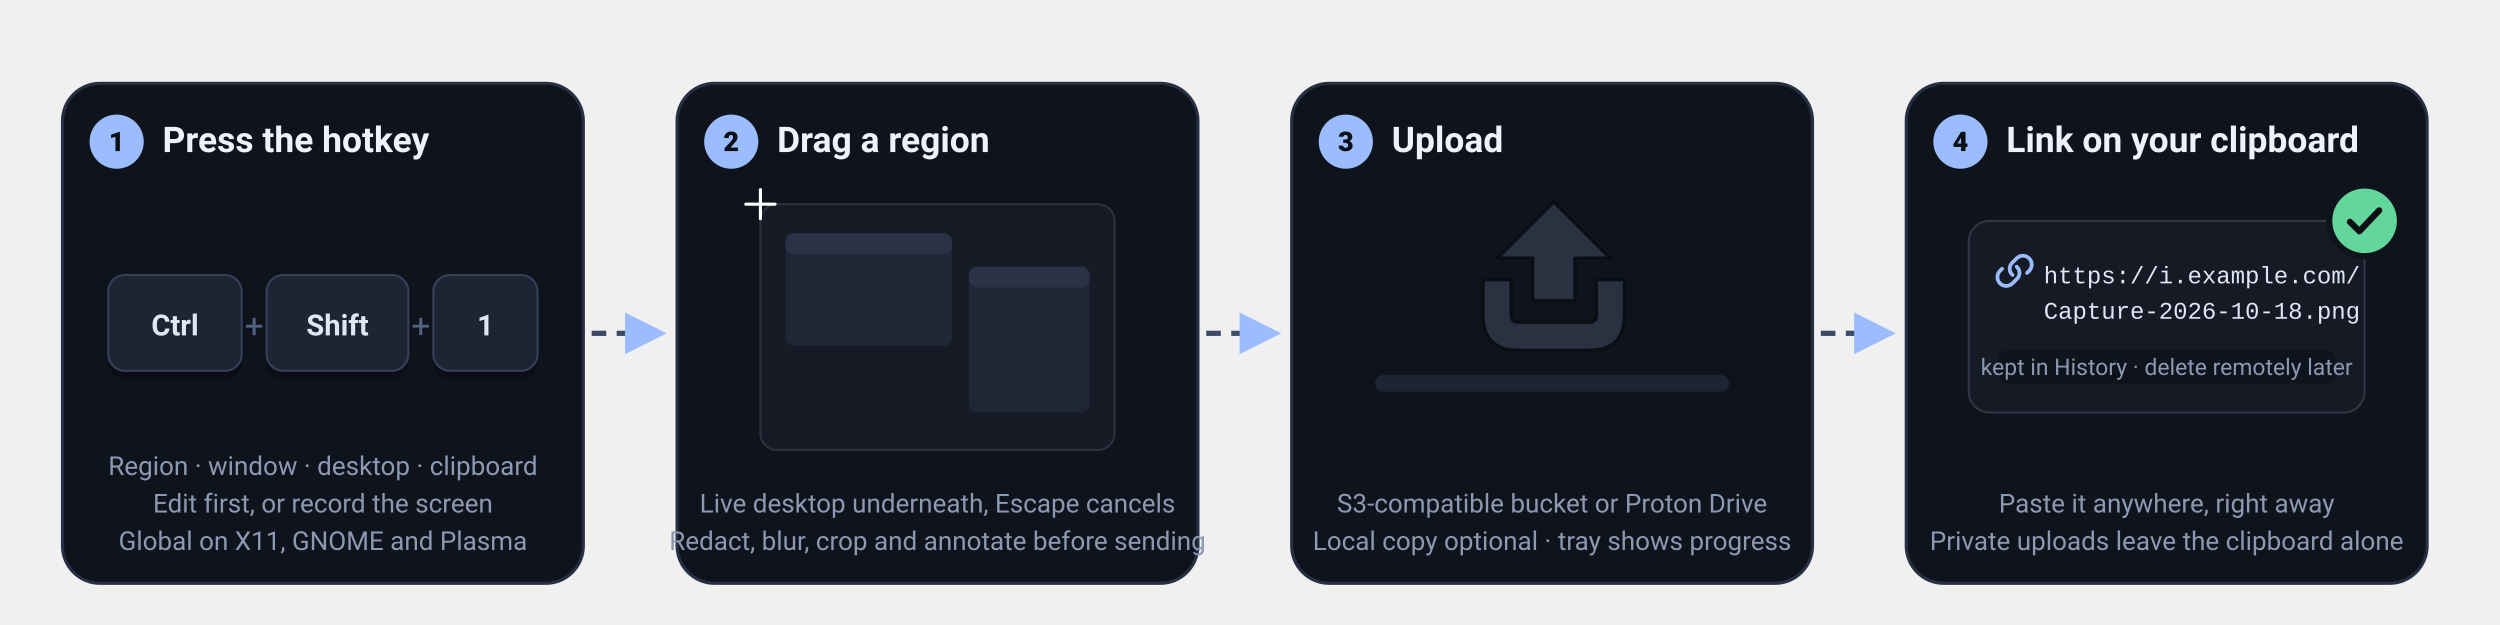
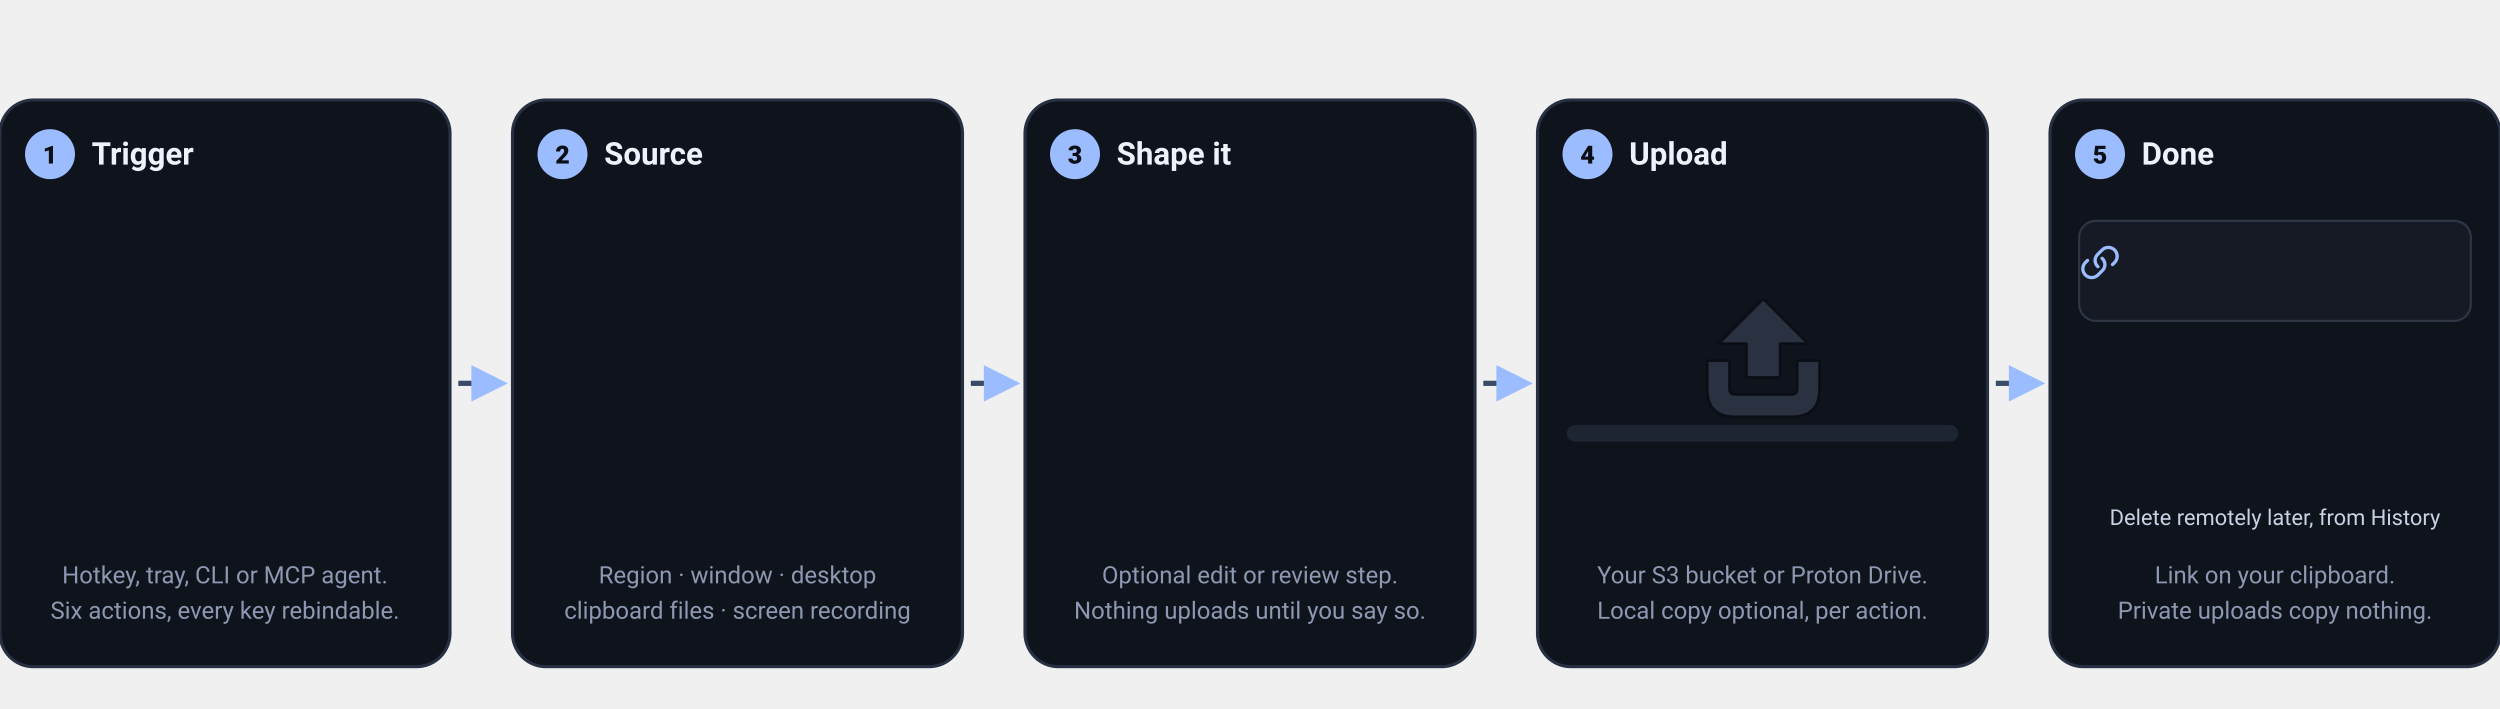
- <svg xmlns="http://www.w3.org/2000/svg" width="1200" height="300" viewBox="0 0 1200 300" role="img" aria-label="Press the hotkey, drag a region, upload, link on your clipboard">
+ <svg xmlns="http://www.w3.org/2000/svg" width="1200" height="340" viewBox="0 0 1200 340" role="img" aria-label="put.gd pipeline: trigger by hotkey, tray or CLI; capture a region, clipboard files or a screen recording; optionally edit or review; upload to S3 or Proton Drive with a local copy; link on the clipboard and a receipt in History">
  <defs>
-     <marker id="arrow" viewBox="0 0 10 10" refX="9" refY="5" markerWidth="8" markerHeight="8" orient="auto-start-reverse">
+     <marker id="arrow" viewBox="0 0 10 10" refX="9" refY="5" markerWidth="7" markerHeight="7" orient="auto-start-reverse">
      <path d="M0 0L10 5L0 10z" fill="#9bbcff" />
    </marker>
+     <linearGradient id="photo" x1="0" y1="0" x2="1" y2="1">
+       <stop offset="0" stop-color="#2a3c5c" />
+       <stop offset="1" stop-color="#4b6c99" />
+     </linearGradient>
    <clipPath id="fillclip">
      <rect x="0" y="23" width="24" height="0">
-         <animate attributeName="y" values="23;23;2;2;23;23" keyTimes="0;0.40;0.60;0.68;0.70;1" dur="9s" repeatCount="indefinite" />
-         <animate attributeName="height" values="0;0;21;21;0;0" keyTimes="0;0.40;0.60;0.68;0.70;1" dur="9s" repeatCount="indefinite" />
+         <animate attributeName="y" calcMode="linear" values="23;23;2;2;23;23;23;2;2;23;23;23;2;2;23" keyTimes="0;0.223;0.265;0.331;0.333;0.333;0.556;0.598;0.665;0.667;0.667;0.89;0.931;0.998;1" dur="24.0s" repeatCount="indefinite" />
+         <animate attributeName="height" calcMode="linear" values="0;0;21;21;0;0;0;21;21;0;0;0;21;21;0" keyTimes="0;0.223;0.265;0.331;0.333;0.333;0.556;0.598;0.665;0.667;0.667;0.89;0.931;0.998;1" dur="24.0s" repeatCount="indefinite" />
      </rect>
    </clipPath>
    <style>
-       .t{font-family:ui-sans-serif,system-ui,-apple-system,'Segoe UI',Roboto,'Helvetica Neue',Arial,sans-serif}
-       .m{font-family:ui-monospace,SFMono-Regular,Menlo,Consolas,'Liberation Mono',monospace}
-       .title{font-size:17px;font-weight:700;fill:#eef2fa}
-       .cap{font-size:12.5px;fill:#8d99b2}
-       .num{font-size:13px;font-weight:800;fill:#0b0e14}
-       .key{font-size:14px;font-weight:700;fill:#dfe6f5}
-       .status{font-size:14px;font-weight:600;fill:#c9d3e6}
-     </style>
+     .t{font-family:ui-sans-serif,system-ui,-apple-system,'Segoe UI',Roboto,'Helvetica Neue',Arial,sans-serif} .m{font-family:ui-monospace,SFMono-Regular,Menlo,Consolas,'Liberation Mono',monospace}
+     .title{font-size:15px;font-weight:700;fill:#eef2fa} .cap{font-size:11.5px;fill:#8d99b2} .num{font-size:12px;font-weight:800;fill:#0b0e14}
+     .key{font-size:13px;font-weight:700;fill:#dfe6f5} .status{font-size:13px;font-weight:600;fill:#c9d3e6} .small{font-size:10.5px;fill:#c9d3e6}
+     .tiny{font-size:9.5px;fill:#8d99b2} .hdr{font-size:13px;font-weight:600;fill:#9bbcff;letter-spacing:.3px}
+   </style>
  </defs>
-   <g stroke="#3b4a66" stroke-width="2.5" fill="none" stroke-dasharray="7 5" marker-end="url(#arrow)">
-     <path d="M284 160H318">
-       <animate attributeName="stroke-dashoffset" from="0" to="-24" dur="1s" repeatCount="indefinite" />
-       <animate attributeName="stroke" values="#3b4a66;#3b4a66;#9bbcff;#9bbcff;#3b4a66;#3b4a66" keyTimes="0;0.10;0.11;0.15;0.16;1" dur="9s" repeatCount="indefinite" />
-     </path>
-     <path d="M579 160H613">
-       <animate attributeName="stroke-dashoffset" from="0" to="-24" dur="1s" repeatCount="indefinite" />
-       <animate attributeName="stroke" values="#3b4a66;#3b4a66;#9bbcff;#9bbcff;#3b4a66;#3b4a66" keyTimes="0;0.34;0.35;0.39;0.40;1" dur="9s" repeatCount="indefinite" />
-     </path>
-     <path d="M874 160H908">
-       <animate attributeName="stroke-dashoffset" from="0" to="-24" dur="1s" repeatCount="indefinite" />
-       <animate attributeName="stroke" values="#3b4a66;#3b4a66;#9bbcff;#9bbcff;#3b4a66;#3b4a66" keyTimes="0;0.66;0.67;0.71;0.72;1" dur="9s" repeatCount="indefinite" />
-     </path>
-   </g>
-   <g transform="translate(30 40)">
-     <rect width="250" height="240" rx="18" fill="#0f131b" stroke="#263042" stroke-width="1.5">
-       <animate attributeName="stroke" values="#9bbcff;#9bbcff;#263042;#263042" keyTimes="0;0.11;0.13;1" dur="9s" repeatCount="indefinite" />
-     </rect>
-     <circle cx="26" cy="28" r="13" fill="#9bbcff" />
-     <text class="t num" x="26" y="32.5" text-anchor="middle">1</text>
-     <text class="t title" x="48" y="33">Press the hotkey</text>
-     <g transform="translate(22 92)">
-       <g>
-         <animateTransform attributeName="transform" type="translate" values="0 0;0 0;0 4;0 4;0 0;0 0" keyTimes="0;0.03;0.045;0.08;0.095;1" dur="9s" repeatCount="indefinite" additive="sum" />
-         <rect x="0" y="4" width="64" height="46" rx="8" fill="#0b0e14" />
-         <rect x="0" y="0" width="64" height="46" rx="8" fill="#1d2432" stroke="#36405a">
-           <animate attributeName="fill" values="#1d2432;#1d2432;#2b4a86;#2b4a86;#1d2432;#1d2432" keyTimes="0;0.03;0.045;0.08;0.095;1" dur="9s" repeatCount="indefinite" />
-         </rect>
-         <text class="t key" x="32" y="29" text-anchor="middle">Ctrl</text>
-         <rect x="76" y="4" width="68" height="46" rx="8" fill="#0b0e14" />
-         <rect x="76" y="0" width="68" height="46" rx="8" fill="#1d2432" stroke="#36405a">
-           <animate attributeName="fill" values="#1d2432;#1d2432;#2b4a86;#2b4a86;#1d2432;#1d2432" keyTimes="0;0.03;0.045;0.08;0.095;1" dur="9s" repeatCount="indefinite" />
-         </rect>
-         <text class="t key" x="110" y="29" text-anchor="middle">Shift</text>
-         <rect x="156" y="4" width="50" height="46" rx="8" fill="#0b0e14" />
-         <rect x="156" y="0" width="50" height="46" rx="8" fill="#1d2432" stroke="#36405a">
-           <animate attributeName="fill" values="#1d2432;#1d2432;#2b4a86;#2b4a86;#1d2432;#1d2432" keyTimes="0;0.03;0.045;0.08;0.095;1" dur="9s" repeatCount="indefinite" />
-         </rect>
-         <text class="t key" x="181" y="29" text-anchor="middle">1</text>
-       </g>
-       <text class="t" x="70" y="30" text-anchor="middle" font-size="16" fill="#526386">+</text>
-       <text class="t" x="150" y="30" text-anchor="middle" font-size="16" fill="#526386">+</text>
-     </g>
-     <text class="t cap" x="125" y="188" text-anchor="middle">Region · window · desktop · clipboard</text>
-     <text class="t cap" x="125" y="206" text-anchor="middle">Edit first, or record the screen</text>
-     <text class="t cap" x="125" y="224" text-anchor="middle">Global on X11, GNOME and Plasma</text>
-   </g>
-   <g transform="translate(325 40)">
-     <rect width="250" height="240" rx="18" fill="#0f131b" stroke="#263042" stroke-width="1.5">
-       <animate attributeName="stroke" values="#263042;#263042;#9bbcff;#9bbcff;#263042;#263042" keyTimes="0;0.12;0.13;0.35;0.37;1" dur="9s" repeatCount="indefinite" />
-     </rect>
-     <circle cx="26" cy="28" r="13" fill="#9bbcff" />
-     <text class="t num" x="26" y="32.5" text-anchor="middle">2</text>
-     <text class="t title" x="48" y="33">Drag a region</text>
-     <g transform="translate(40 58)">
-       <rect width="170" height="118" rx="8" fill="#161b26" stroke="#2a3140" />
-       <rect x="12" y="14" width="80" height="54" rx="4" fill="#1f2635" />
-       <rect x="12" y="14" width="80" height="10" rx="4" fill="#2a3346" />
-       <rect x="100" y="30" width="58" height="70" rx="4" fill="#1f2635" />
-       <rect x="100" y="30" width="58" height="10" rx="4" fill="#2a3346" />
-       <rect x="30" y="27" width="0" height="0" fill="#9bbcff" fill-opacity="0.18" stroke="#9bbcff" stroke-width="1.5" stroke-dasharray="5 3">
-         <animate attributeName="width" values="0;0;118;118;0;0" keyTimes="0;0.15;0.30;0.355;0.36;1" dur="9s" repeatCount="indefinite" />
-         <animate attributeName="height" values="0;0;72;72;0;0" keyTimes="0;0.15;0.30;0.355;0.36;1" dur="9s" repeatCount="indefinite" />
+   <text class="t hdr" x="600" y="24" text-anchor="middle" opacity="0">Scenario 1 of 3 · a screenshot, by hotkey<animate attributeName="opacity" calcMode="discrete" values="1;0;0" keyTimes="0;0.333;1" dur="24.0s" repeatCount="indefinite" />
+   </text>
+   <text class="t hdr" x="600" y="24" text-anchor="middle" opacity="0">Scenario 2 of 3 · any files, from the clipboard<animate attributeName="opacity" calcMode="discrete" values="0;1;0;0" keyTimes="0;0.333;0.667;1" dur="24.0s" repeatCount="indefinite" />
+   </text>
+   <text class="t hdr" x="600" y="24" text-anchor="middle" opacity="0">Scenario 3 of 3 · a screen recording, reviewed first<animate attributeName="opacity" calcMode="discrete" values="0;1;0;0" keyTimes="0;0.667;1;1" dur="24.0s" repeatCount="indefinite" />
+   </text>
+   <path d="M220 184H242" stroke="#3b4a66" stroke-width="2.5" fill="none" stroke-dasharray="7 5" marker-end="url(#arrow)">
+     <animate attributeName="stroke-dashoffset" from="0" to="-24" dur="1s" repeatCount="indefinite" />
+     <animate attributeName="stroke" calcMode="discrete" values="#3b4a66;#9bbcff;#3b4a66;#9bbcff;#3b4a66;#9bbcff;#3b4a66;#3b4a66" keyTimes="0;0.04;0.073;0.373;0.406;0.706;0.74;1" dur="24.0s" repeatCount="indefinite" />
+   </path>
+   <path d="M466 184H488" stroke="#3b4a66" stroke-width="2.5" fill="none" stroke-dasharray="7 5" marker-end="url(#arrow)">
+     <animate attributeName="stroke-dashoffset" from="0" to="-24" dur="1s" repeatCount="indefinite" />
+     <animate attributeName="stroke" calcMode="discrete" values="#3b4a66;#9bbcff;#3b4a66;#9bbcff;#3b4a66;#9bbcff;#3b4a66;#3b4a66" keyTimes="0;0.135;0.169;0.469;0.502;0.802;0.835;1" dur="24.0s" repeatCount="indefinite" />
+   </path>
+   <path d="M712 184H734" stroke="#3b4a66" stroke-width="2.5" fill="none" stroke-dasharray="7 5" marker-end="url(#arrow)">
+     <animate attributeName="stroke-dashoffset" from="0" to="-24" dur="1s" repeatCount="indefinite" />
+     <animate attributeName="stroke" calcMode="discrete" values="#3b4a66;#9bbcff;#3b4a66;#9bbcff;#3b4a66;#9bbcff;#3b4a66;#3b4a66" keyTimes="0;0.202;0.235;0.535;0.569;0.869;0.902;1" dur="24.0s" repeatCount="indefinite" />
+   </path>
+   <path d="M958 184H980" stroke="#3b4a66" stroke-width="2.5" fill="none" stroke-dasharray="7 5" marker-end="url(#arrow)">
+     <animate attributeName="stroke-dashoffset" from="0" to="-24" dur="1s" repeatCount="indefinite" />
+     <animate attributeName="stroke" calcMode="discrete" values="#3b4a66;#9bbcff;#3b4a66;#9bbcff;#3b4a66;#9bbcff;#3b4a66;#3b4a66" keyTimes="0;0.269;0.302;0.602;0.635;0.935;0.969;1" dur="24.0s" repeatCount="indefinite" />
+   </path>
+   <g transform="translate(0 48)">
+     <rect width="216" height="272" rx="16" fill="#0f131b" stroke="#263042" stroke-width="1.5">
+       <animate attributeName="stroke" calcMode="discrete" values="#9bbcff;#263042;#9bbcff;#263042;#9bbcff;#263042;#263042" keyTimes="0;0.054;0.333;0.388;0.667;0.721;1" dur="24.0s" repeatCount="indefinite" />
+     </rect>
+     <circle cx="24" cy="26" r="12" fill="#9bbcff" />
+     <text class="t num" x="24" y="30.5" text-anchor="middle">1</text>
+     <text class="t title" x="44" y="31">Trigger</text>
+     <g opacity="0">
+       <animate attributeName="opacity" calcMode="discrete" values="1;0;0" keyTimes="0;0.333;1" dur="24.0s" repeatCount="indefinite" />
+       <g transform="translate(0 92)">
+         <g>
+           <animate attributeName="transform" calcMode="discrete" values="translate(0 0);translate(0 4);translate(0 0);translate(0 0)" keyTimes="0;0.015;0.04;1" dur="24.0s" repeatCount="indefinite" />
+           <rect x="14" y="4" width="56" height="40" rx="7" fill="#0b0e14" />
+           <rect x="14" y="0" width="56" height="40" rx="7" fill="#1d2432" stroke="#36405a">
+             <animate attributeName="fill" calcMode="discrete" values="#1d2432;#2b4a86;#1d2432;#1d2432" keyTimes="0;0.015;0.04;1" dur="24.0s" repeatCount="indefinite" />
+           </rect>
+           <text class="t key" x="42.0" y="25" text-anchor="middle">Ctrl</text>
+           <rect x="78" y="4" width="60" height="40" rx="7" fill="#0b0e14" />
+           <rect x="78" y="0" width="60" height="40" rx="7" fill="#1d2432" stroke="#36405a">
+             <animate attributeName="fill" calcMode="discrete" values="#1d2432;#2b4a86;#1d2432;#1d2432" keyTimes="0;0.015;0.04;1" dur="24.0s" repeatCount="indefinite" />
+           </rect>
+           <text class="t key" x="108.0" y="25" text-anchor="middle">Shift</text>
+           <rect x="146" y="4" width="42" height="40" rx="7" fill="#0b0e14" />
+           <rect x="146" y="0" width="42" height="40" rx="7" fill="#1d2432" stroke="#36405a">
+             <animate attributeName="fill" calcMode="discrete" values="#1d2432;#2b4a86;#1d2432;#1d2432" keyTimes="0;0.015;0.04;1" dur="24.0s" repeatCount="indefinite" />
+           </rect>
+           <text class="t key" x="167.0" y="25" text-anchor="middle">1</text>
+         </g>
+         <text class="t" x="72" y="25" text-anchor="middle" font-size="15" fill="#526386">+</text>
+         <text class="t" x="142" y="25" text-anchor="middle" font-size="15" fill="#526386">+</text>
+       </g>
+       <text class="t small" x="108" y="204" text-anchor="middle">Global shortcut · Ctrl+Shift+1</text>
+     </g>
+     <g opacity="0">
+       <animate attributeName="opacity" calcMode="discrete" values="0;1;0;0" keyTimes="0;0.333;0.667;1" dur="24.0s" repeatCount="indefinite" />
+       <rect x="14" y="150" width="188" height="24" rx="5" fill="#1d2432" />
+       <g transform="translate(176 153) scale(.75)">
+         <path fill="#526386" d="M2 13H6V18Q6 19 7 19H17Q18 19 18 18V13H22V18Q22 23 17 23H7Q2 23 2 18Z" />
+         <path fill="#9bbcff" d="M12 2L20 10H15V16H9V10H4Z" />
+       </g>
+       <rect x="54" y="60" width="146" height="88" rx="8" fill="#151a24" stroke="#2f3747" />
+       <rect x="58" y="66" width="138" height="19" rx="4" fill="#9bbcff" fill-opacity="0" />
+       <text class="t" x="66" y="79" font-size="10.5" fill="#aab4c8">Capture Region</text>
+       <rect x="58" y="86" width="138" height="19" rx="4" fill="#9bbcff" fill-opacity="0" />
+       <text class="t" x="66" y="99" font-size="10.5" fill="#aab4c8">Capture Screen Recording</text>
+       <rect x="58" y="106" width="138" height="19" rx="4" fill="#9bbcff" fill-opacity="0" />
+       <text class="t" x="66" y="119" font-size="10.5" fill="#aab4c8">Edit Image</text>
+       <rect x="58" y="126" width="138" height="19" rx="4" fill="#9bbcff" fill-opacity="0.22" />
+       <text class="t" x="66" y="139" font-size="10.5" fill="#eef2fa">Upload Clipboard</text>
+       <path d="M178 148L184 150L181 160Z" fill="#eef2fa" opacity="0">
+         <animate attributeName="opacity" calcMode="discrete" values="0;1;0;0" keyTimes="0;0.354;0.388;1" dur="24.0s" repeatCount="indefinite" />
+       </path>
+       <text class="t small" x="108" y="204" text-anchor="middle">Tray menu · Upload Clipboard</text>
+     </g>
+     <g opacity="0">
+       <animate attributeName="opacity" calcMode="discrete" values="0;1;0;0" keyTimes="0;0.667;1;1" dur="24.0s" repeatCount="indefinite" />
+       <rect x="14" y="70" width="188" height="92" rx="8" fill="#0b0e14" stroke="#2f3747" />
+       <text class="m" x="24" y="92" font-size="10.5" fill="#62d69b">$ <tspan fill="#eef2fa">putgd-cli action.invoke</tspan>
+       </text>
+       <text class="m" x="24" y="108" font-size="10.5" fill="#f3c66f">'{"action":"record"}'</text>
+       <text class="m" x="24" y="132" font-size="10.5" fill="#8d99b2" opacity="0">{"ok": true, "operationId": …}<animate attributeName="opacity" calcMode="discrete" values="0;1;0;0" keyTimes="0;0.692;1;1" dur="24.0s" repeatCount="indefinite" />
+       </text>
+       <rect x="24" y="140" width="6" height="11" fill="#eef2fa">
+         <animate attributeName="opacity" values="1;0;1" dur="1s" repeatCount="indefinite" />
+       </rect>
+       <text class="t small" x="108" y="204" text-anchor="middle">CLI or MCP · same contracts</text>
+     </g>
+     <text class="t cap" x="108.0" y="232" text-anchor="middle">Hotkey, tray, CLI or MCP agent.</text>
+     <text class="t cap" x="108.0" y="249" text-anchor="middle">Six actions, every key rebindable.</text>
+   </g>
+   <g transform="translate(246 48)">
+     <rect width="216" height="272" rx="16" fill="#0f131b" stroke="#263042" stroke-width="1.5">
+       <animate attributeName="stroke" calcMode="discrete" values="#263042;#9bbcff;#263042;#9bbcff;#263042;#9bbcff;#263042;#263042" keyTimes="0;0.054;0.15;0.388;0.483;0.721;0.817;1" dur="24.0s" repeatCount="indefinite" />
+     </rect>
+     <circle cx="24" cy="26" r="12" fill="#9bbcff" />
+     <text class="t num" x="24" y="30.5" text-anchor="middle">2</text>
+     <text class="t title" x="44" y="31">Source</text>
+     <g opacity="0">
+       <animate attributeName="opacity" calcMode="discrete" values="1;0;0" keyTimes="0;0.333;1" dur="24.0s" repeatCount="indefinite" />
+       <rect x="14" y="58" width="188" height="124" rx="8" fill="#151a24" stroke="#2a3140" />
+       <rect x="26" y="74" width="80" height="54" rx="4" fill="#1d2432" />
+       <rect x="26" y="74" width="80" height="10" rx="4" fill="#2a3346" />
+       <rect x="118" y="90" width="70" height="72" rx="4" fill="#1d2432" />
+       <rect x="118" y="90" width="70" height="10" rx="4" fill="#2a3346" />
+       <rect x="40" y="88" width="0" height="0" fill="#9bbcff" fill-opacity="0.18" stroke="#9bbcff" stroke-width="1.5" stroke-dasharray="5 3">
+         <animate attributeName="width" calcMode="linear" values="0;0;136;136;0;0" keyTimes="0;0.065;0.121;0.331;0.333;1" dur="24.0s" repeatCount="indefinite" />
+         <animate attributeName="height" calcMode="linear" values="0;0;76;76;0;0" keyTimes="0;0.065;0.121;0.331;0.333;1" dur="24.0s" repeatCount="indefinite" />
        <animate attributeName="stroke-dashoffset" from="0" to="-16" dur="0.8s" repeatCount="indefinite" />
      </rect>
      <g stroke="#ffffff" stroke-width="1.5" stroke-linecap="round">
-         <animateTransform attributeName="transform" type="translate" values="30 27;30 27;148 99;148 99;30 27;30 27" keyTimes="0;0.15;0.30;0.355;0.36;1" dur="9s" repeatCount="indefinite" />
+         <animateTransform attributeName="transform" type="translate" calcMode="linear" values="40 88;40 88;176 164;176 164;40 88;40 88" keyTimes="0;0.065;0.121;0.331;0.333;1" dur="24.0s" repeatCount="indefinite" additive="sum" />
        <path d="M-7 0H7M0 -7V7" />
      </g>
-     </g>
-     <text class="t cap" x="125" y="206" text-anchor="middle">Live desktop underneath, Escape cancels</text>
-     <text class="t cap" x="125" y="224" text-anchor="middle">Redact, blur, crop and annotate before sending</text>
-   </g>
-   <g transform="translate(620 40)">
-     <rect width="250" height="240" rx="18" fill="#0f131b" stroke="#263042" stroke-width="1.5">
-       <animate attributeName="stroke" values="#263042;#263042;#9bbcff;#9bbcff;#263042;#263042" keyTimes="0;0.36;0.37;0.67;0.69;1" dur="9s" repeatCount="indefinite" />
-     </rect>
-     <circle cx="26" cy="28" r="13" fill="#9bbcff" />
-     <text class="t num" x="26" y="32.5" text-anchor="middle">3</text>
-     <text class="t title" x="48" y="33">Upload</text>
-     <g transform="translate(85 50) scale(3.4)">
+       <text class="t small" x="108" y="204" text-anchor="middle">Live desktop · Esc cancels</text>
+     </g>
+     <g opacity="0">
+       <animate attributeName="opacity" calcMode="discrete" values="0;1;0;0" keyTimes="0;0.333;0.667;1" dur="24.0s" repeatCount="indefinite" />
+       <g opacity="0">
+         <animate attributeName="opacity" calcMode="discrete" values="0;1;0;0" keyTimes="0;0.396;0.667;1" dur="24.0s" repeatCount="indefinite" />
+         <rect x="14" y="64" width="188" height="32" rx="6" fill="#151a24" stroke="#2f3747" />
+         <path d="M24 72h10l5 5v13h-15z" fill="none" stroke="#9bbcff" stroke-width="1.5" stroke-linejoin="round" />
+         <text class="t" x="46" y="79" font-size="10.5" fill="#eef2fa">quarterly-report.pdf</text>
+         <text class="t tiny" x="46" y="91">4.2 MB</text>
+       </g>
+       <g opacity="0">
+         <animate attributeName="opacity" calcMode="discrete" values="0;1;0;0" keyTimes="0;0.415;0.667;1" dur="24.0s" repeatCount="indefinite" />
+         <rect x="14" y="104" width="188" height="32" rx="6" fill="#151a24" stroke="#2f3747" />
+         <path d="M24 112h10l5 5v13h-15z" fill="none" stroke="#9bbcff" stroke-width="1.5" stroke-linejoin="round" />
+         <text class="t" x="46" y="119" font-size="10.5" fill="#eef2fa">demo-cut.mp4</text>
+         <text class="t tiny" x="46" y="131">118 MB</text>
+       </g>
+       <g opacity="0">
+         <animate attributeName="opacity" calcMode="discrete" values="0;1;0;0" keyTimes="0;0.433;0.667;1" dur="24.0s" repeatCount="indefinite" />
+         <rect x="14" y="144" width="188" height="32" rx="6" fill="#151a24" stroke="#2f3747" />
+         <path d="M24 152h10l5 5v13h-15z" fill="none" stroke="#9bbcff" stroke-width="1.5" stroke-linejoin="round" />
+         <text class="t" x="46" y="159" font-size="10.5" fill="#eef2fa">notes.txt</text>
+         <text class="t tiny" x="46" y="171">2 KB</text>
+       </g>
+       <text class="t small" x="108" y="204" text-anchor="middle">Any files, any type · 100 at once</text>
+     </g>
+     <g opacity="0">
+       <animate attributeName="opacity" calcMode="discrete" values="0;1;0;0" keyTimes="0;0.667;1;1" dur="24.0s" repeatCount="indefinite" />
+       <rect x="14" y="58" width="188" height="124" rx="8" fill="#151a24" stroke="#2a3140" />
+       <rect x="26" y="74" width="80" height="54" rx="4" fill="#1d2432" />
+       <rect x="26" y="74" width="80" height="10" rx="4" fill="#2a3346" />
+       <rect x="118" y="90" width="70" height="72" rx="4" fill="#1d2432" />
+       <rect x="118" y="90" width="70" height="10" rx="4" fill="#2a3346" />
+       <rect x="14" y="58" width="188" height="124" rx="8" fill="none" stroke="#ff6b6b" stroke-width="2">
+         <animate attributeName="stroke-opacity" values="1;0.35;1" dur="1.2s" repeatCount="indefinite" />
+       </rect>
+       <circle cx="30" cy="72" r="4" fill="#ff6b6b">
+         <animate attributeName="opacity" values="1;0.2;1" dur="1.2s" repeatCount="indefinite" />
+       </circle>
+       <text class="t" x="39" y="76" font-size="11" font-weight="700" fill="#ff6b6b">REC</text>
+       <text class="m" x="190" y="76" font-size="11" fill="#eef2fa" text-anchor="end" opacity="0">00:00<animate attributeName="opacity" calcMode="discrete" values="0;1;0;0" keyTimes="0;0.727;0.741;1" dur="24.0s" repeatCount="indefinite" />
+       </text>
+       <text class="m" x="190" y="76" font-size="11" fill="#eef2fa" text-anchor="end" opacity="0">00:01<animate attributeName="opacity" calcMode="discrete" values="0;1;0;0" keyTimes="0;0.741;0.755;1" dur="24.0s" repeatCount="indefinite" />
+       </text>
+       <text class="m" x="190" y="76" font-size="11" fill="#eef2fa" text-anchor="end" opacity="0">00:02<animate attributeName="opacity" calcMode="discrete" values="0;1;0;0" keyTimes="0;0.755;0.77;1" dur="24.0s" repeatCount="indefinite" />
+       </text>
+       <text class="m" x="190" y="76" font-size="11" fill="#eef2fa" text-anchor="end" opacity="0">00:03<animate attributeName="opacity" calcMode="discrete" values="0;1;0;0" keyTimes="0;0.77;0.784;1" dur="24.0s" repeatCount="indefinite" />
+       </text>
+       <text class="m" x="190" y="76" font-size="11" fill="#eef2fa" text-anchor="end" opacity="0">00:04<animate attributeName="opacity" calcMode="discrete" values="0;1;0;0" keyTimes="0;0.784;0.798;1" dur="24.0s" repeatCount="indefinite" />
+       </text>
+       <text class="m" x="190" y="76" font-size="11" fill="#eef2fa" text-anchor="end" opacity="0">00:05<animate attributeName="opacity" calcMode="discrete" values="0;1;0;0" keyTimes="0;0.798;0.812;1" dur="24.0s" repeatCount="indefinite" />
+       </text>
+       <text class="m" x="190" y="76" font-size="11" fill="#eef2fa" text-anchor="end" opacity="0">00:06<animate attributeName="opacity" calcMode="discrete" values="0;1;0;0" keyTimes="0;0.812;1;1" dur="24.0s" repeatCount="indefinite" />
+       </text>
+       <text class="t small" x="108" y="204" text-anchor="middle">Monitor, window or region</text>
+     </g>
+     <text class="t cap" x="108.0" y="232" text-anchor="middle">Region · window · desktop</text>
+     <text class="t cap" x="108.0" y="249" text-anchor="middle">clipboard files · screen recording</text>
+   </g>
+   <g transform="translate(492 48)">
+     <rect width="216" height="272" rx="16" fill="#0f131b" stroke="#263042" stroke-width="1.5">
+       <animate attributeName="stroke" calcMode="discrete" values="#263042;#9bbcff;#263042;#9bbcff;#263042;#9bbcff;#263042;#263042" keyTimes="0;0.15;0.217;0.483;0.55;0.817;0.883;1" dur="24.0s" repeatCount="indefinite" />
+     </rect>
+     <circle cx="24" cy="26" r="12" fill="#9bbcff" />
+     <text class="t num" x="24" y="30.5" text-anchor="middle">3</text>
+     <text class="t title" x="44" y="31">Shape it</text>
+     <g opacity="0">
+       <animate attributeName="opacity" calcMode="discrete" values="1;0;0" keyTimes="0;0.333;1" dur="24.0s" repeatCount="indefinite" />
+       <rect x="14" y="58" width="188" height="124" rx="8" fill="url(#photo)" stroke="#2a3140" />
+       <circle cx="70" cy="120" r="34" fill="#6f9bd1" fill-opacity="0.5" />
+       <rect x="26" y="70" width="90" height="10" rx="3" fill="#ffffff" fill-opacity="0.35" />
+       <rect x="26" y="86" width="60" height="8" rx="3" fill="#ffffff" fill-opacity="0.25" />
+       <rect x="118" y="100" width="70" height="26" fill="#000" opacity="0">
+         <animate attributeName="opacity" calcMode="discrete" values="0;1;0;0" keyTimes="0;0.165;0.333;1" dur="24.0s" repeatCount="indefinite" />
+       </rect>
+       <path d="M150 170L128 140" stroke="#ff6b6b" stroke-width="3" stroke-linecap="round" marker-end="url(#arrow)" opacity="0">
+         <animate attributeName="opacity" calcMode="discrete" values="0;1;0;0" keyTimes="0;0.183;0.333;1" dur="24.0s" repeatCount="indefinite" />
+       </path>
+       <text class="t" x="24" y="172" font-size="11" font-weight="700" fill="#ffffff" opacity="0">Home<animate attributeName="opacity" calcMode="discrete" values="0;1;0;0" keyTimes="0;0.196;0.333;1" dur="24.0s" repeatCount="indefinite" />
+       </text>
+       <text class="t small" x="108" y="204" text-anchor="middle">Redact removes pixels · annotate</text>
+     </g>
+     <g opacity="0">
+       <animate attributeName="opacity" calcMode="discrete" values="0;1;0;0" keyTimes="0;0.333;0.667;1" dur="24.0s" repeatCount="indefinite" />
+       <path d="M14 120H202" stroke="#3b4a66" stroke-width="2.5" stroke-dasharray="7 5">
+         <animate attributeName="stroke-dashoffset" from="0" to="-24" dur="1s" repeatCount="indefinite" />
+       </path>
+       <rect x="54" y="100" width="108" height="40" rx="20" fill="#151a24" stroke="#2f3747" />
+       <text class="t status" x="108" y="124" text-anchor="middle">Straight through</text>
+       <text class="t small" x="108" y="204" text-anchor="middle">No edit step needed</text>
+     </g>
+     <g opacity="0">
+       <animate attributeName="opacity" calcMode="discrete" values="0;1;0;0" keyTimes="0;0.667;1;1" dur="24.0s" repeatCount="indefinite" />
+       <rect x="14" y="58" width="188" height="124" rx="8" fill="#151a24" stroke="#2a3140" />
+       <rect x="18" y="74" width="21" height="36" rx="2" fill="#1d2432" />
+       <rect x="41" y="74" width="21" height="36" rx="2" fill="#1d2432" />
+       <rect x="64" y="74" width="21" height="36" rx="2" fill="#1d2432" />
+       <rect x="87" y="74" width="21" height="36" rx="2" fill="#1d2432" />
+       <rect x="110" y="74" width="21" height="36" rx="2" fill="#1d2432" />
+       <rect x="133" y="74" width="21" height="36" rx="2" fill="#1d2432" />
+       <rect x="156" y="74" width="21" height="36" rx="2" fill="#1d2432" />
+       <rect x="179" y="74" width="21" height="36" rx="2" fill="#1d2432" />
+       <rect x="16" y="72" width="0" height="40" fill="#000" fill-opacity="0.55">
+         <animate attributeName="width" calcMode="linear" values="0;0;34;34;0" keyTimes="0;0.829;0.854;0.998;1" dur="24.0s" repeatCount="indefinite" />
+       </rect>
+       <rect x="200" y="72" width="0" height="40" fill="#000" fill-opacity="0.55">
+         <animate attributeName="x" calcMode="linear" values="200;200;176;176;200" keyTimes="0;0.829;0.854;0.998;1" dur="24.0s" repeatCount="indefinite" />
+         <animate attributeName="width" calcMode="linear" values="0;0;24;24;0" keyTimes="0;0.829;0.854;0.998;1" dur="24.0s" repeatCount="indefinite" />
+       </rect>
+       <rect x="48" y="70" width="4" height="44" rx="1" fill="#9bbcff">
+         <animate attributeName="x" calcMode="linear" values="16;16;50;50;16" keyTimes="0;0.829;0.854;0.998;1" dur="24.0s" repeatCount="indefinite" />
+       </rect>
+       <rect x="174" y="70" width="4" height="44" rx="1" fill="#9bbcff">
+         <animate attributeName="x" calcMode="linear" values="198;198;174;174;198" keyTimes="0;0.829;0.854;0.998;1" dur="24.0s" repeatCount="indefinite" />
+       </rect>
+       <rect x="60" y="126" width="140" height="8" rx="4" fill="#1d2432" />
+       <rect x="60" y="126" width="0" height="8" rx="4" fill="#f3c66f" opacity="0.9">
+         <animate attributeName="width" calcMode="linear" values="0;0;70;70;0" keyTimes="0;0.858;0.879;0.998;1" dur="24.0s" repeatCount="indefinite" />
+       </rect>
+       <text class="t tiny" x="24" y="134">blur</text>
+       <text class="t small" x="108" y="156" text-anchor="middle">Trim · timed blur or solid masks</text>
+       <text class="t small" x="108" y="204" text-anchor="middle">Stop opens a private review</text>
+     </g>
+     <text class="t cap" x="108.0" y="232" text-anchor="middle">Optional edit or review step.</text>
+     <text class="t cap" x="108.0" y="249" text-anchor="middle">Nothing uploads until you say so.</text>
+   </g>
+   <g transform="translate(738 48)">
+     <rect width="216" height="272" rx="16" fill="#0f131b" stroke="#263042" stroke-width="1.5">
+       <animate attributeName="stroke" calcMode="discrete" values="#263042;#9bbcff;#263042;#9bbcff;#263042;#9bbcff;#263042;#263042" keyTimes="0;0.217;0.283;0.55;0.617;0.883;0.95;1" dur="24.0s" repeatCount="indefinite" />
+     </rect>
+     <circle cx="24" cy="26" r="12" fill="#9bbcff" />
+     <text class="t num" x="24" y="30.5" text-anchor="middle">4</text>
+     <text class="t title" x="44" y="31">Upload</text>
+     <g opacity="0">
+       <animate attributeName="opacity" calcMode="discrete" values="1;0;0" keyTimes="0;0.333;1" dur="24.0s" repeatCount="indefinite" />
+       <rect x="14" y="58" width="188" height="24" rx="12" fill="#151a24" stroke="#2f3747" />
+       <text class="t" x="108" y="74" font-size="11" font-weight="600" fill="#eef2fa" text-anchor="middle">Amazon S3 · bucket put.gd</text>
+     </g>
+     <g opacity="0">
+       <animate attributeName="opacity" calcMode="discrete" values="0;1;0;0" keyTimes="0;0.333;0.667;1" dur="24.0s" repeatCount="indefinite" />
+       <rect x="14" y="58" width="188" height="24" rx="12" fill="#151a24" stroke="#2f3747" />
+       <text class="t" x="108" y="74" font-size="11" font-weight="600" fill="#eef2fa" text-anchor="middle">Proton Drive · shared link</text>
+     </g>
+     <g opacity="0">
+       <animate attributeName="opacity" calcMode="discrete" values="0;1;0;0" keyTimes="0;0.667;1;1" dur="24.0s" repeatCount="indefinite" />
+       <rect x="14" y="58" width="188" height="24" rx="12" fill="#151a24" stroke="#2f3747" />
+       <text class="t" x="108" y="74" font-size="11" font-weight="600" fill="#eef2fa" text-anchor="middle">Amazon S3 · bucket put.gd</text>
+     </g>
+     <g transform="translate(76 90) scale(2.7)">
      <path fill="#2a3140" d="M2 13H6V18Q6 19 7 19H17Q18 19 18 18V13H22V18Q22 23 17 23H7Q2 23 2 18ZM12 2L20 10H15V16H9V10H4Z" fill-rule="evenodd" />
      <g clip-path="url(#fillclip)">
        <path d="M2 13H6V18Q6 19 7 19H17Q18 19 18 18V13H22V18Q22 23 17 23H7Q2 23 2 18ZM12 2L20 10H15V16H9V10H4Z" fill-rule="evenodd" fill="#9bbcff">
-           <animate attributeName="fill" values="#9bbcff;#9bbcff;#62d69b;#62d69b;#9bbcff;#9bbcff" keyTimes="0;0.44;0.45;0.69;0.70;1" dur="9s" repeatCount="indefinite" />
+           <animate attributeName="fill" calcMode="discrete" values="#9bbcff;#9bbcff;#62d69b;#62d69b;#9bbcff;#9bbcff;#9bbcff;#62d69b;#62d69b;#9bbcff;#9bbcff;#9bbcff;#62d69b;#62d69b;#9bbcff" keyTimes="0;0.24;0.24;0.331;0.333;0.333;0.573;0.573;0.665;0.667;0.667;0.906;0.907;0.998;1" dur="24.0s" repeatCount="indefinite" />
        </path>
      </g>
      <path d="M2 13H6V18Q6 19 7 19H17Q18 19 18 18V13H22V18Q22 23 17 23H7Q2 23 2 18ZM12 2L20 10H15V16H9V10H4Z" fill="none" stroke="#0b0e14" stroke-width="0.5" stroke-linejoin="round" />
    </g>
-     <rect x="40" y="140" width="170" height="8" rx="4" fill="#1d2432" />
-     <rect x="40" y="140" width="0" height="8" rx="4" fill="#9bbcff">
-       <animate attributeName="width" values="0;0;170;170;0;0" keyTimes="0;0.40;0.60;0.69;0.70;1" dur="9s" repeatCount="indefinite" />
-       <animate attributeName="fill" values="#9bbcff;#9bbcff;#62d69b;#62d69b;#9bbcff;#9bbcff" keyTimes="0;0.44;0.45;0.69;0.70;1" dur="9s" repeatCount="indefinite" />
-     </rect>
-     <text class="t status" x="125" y="172" text-anchor="middle" opacity="0">Preparing…<animate attributeName="opacity" values="0;0;1;1;0;0" keyTimes="0;0.36;0.37;0.44;0.45;1" dur="9s" repeatCount="indefinite" />
+     <rect x="14" y="156" width="188" height="8" rx="4" fill="#1d2432" />
+     <rect x="14" y="156" width="0" height="8" rx="4" fill="#9bbcff">
+       <animate attributeName="width" calcMode="linear" values="0;0;188;188;0;0;0;188;188;0;0;0;188;188;0" keyTimes="0;0.223;0.265;0.331;0.333;0.333;0.556;0.598;0.665;0.667;0.667;0.89;0.931;0.998;1" dur="24.0s" repeatCount="indefinite" />
+       <animate attributeName="fill" calcMode="discrete" values="#9bbcff;#9bbcff;#62d69b;#62d69b;#9bbcff;#9bbcff;#9bbcff;#62d69b;#62d69b;#9bbcff;#9bbcff;#9bbcff;#62d69b;#62d69b;#9bbcff" keyTimes="0;0.24;0.24;0.331;0.333;0.333;0.573;0.573;0.665;0.667;0.667;0.906;0.907;0.998;1" dur="24.0s" repeatCount="indefinite" />
+     </rect>
+     <text class="t status" x="108" y="184" text-anchor="middle" opacity="0">Preparing…<animate attributeName="opacity" calcMode="discrete" values="0;1;0;1;0;1;0;0" keyTimes="0;0.217;0.24;0.55;0.573;0.883;0.906;1" dur="24.0s" repeatCount="indefinite" />
    </text>
-     <text class="t status" x="125" y="172" text-anchor="middle" opacity="0" fill="#9bbcff">Uploading…<animate attributeName="opacity" values="0;0;1;1;0;0" keyTimes="0;0.44;0.45;0.60;0.61;1" dur="9s" repeatCount="indefinite" />
+     <text class="t status" x="108" y="184" text-anchor="middle" fill="#9bbcff" opacity="0">Uploading…<animate attributeName="opacity" calcMode="discrete" values="0;1;0;1;0;1;0;0" keyTimes="0;0.24;0.267;0.573;0.6;0.906;0.933;1" dur="24.0s" repeatCount="indefinite" />
    </text>
-     <text class="t status" x="125" y="172" text-anchor="middle" opacity="0" fill="#62d69b">Published<animate attributeName="opacity" values="0;0;1;1;0;0" keyTimes="0;0.60;0.61;0.69;0.70;1" dur="9s" repeatCount="indefinite" />
+     <text class="t status" x="108" y="184" text-anchor="middle" fill="#62d69b" opacity="0">Published · local copy<animate attributeName="opacity" calcMode="discrete" values="0;1;0;1;0;1;0;0" keyTimes="0;0.267;0.333;0.6;0.667;0.933;1;1" dur="24.0s" repeatCount="indefinite" />
    </text>
-     <text class="t cap" x="125" y="206" text-anchor="middle">S3-compatible bucket or Proton Drive</text>
-     <text class="t cap" x="125" y="224" text-anchor="middle">Local copy optional · tray shows progress</text>
-   </g>
-   <g transform="translate(915 40)">
-     <rect width="250" height="240" rx="18" fill="#0f131b" stroke="#263042" stroke-width="1.5">
-       <animate attributeName="stroke" values="#263042;#263042;#9bbcff;#9bbcff;#263042;#263042" keyTimes="0;0.68;0.69;0.95;0.97;1" dur="9s" repeatCount="indefinite" />
-     </rect>
-     <circle cx="26" cy="28" r="13" fill="#9bbcff" />
-     <text class="t num" x="26" y="32.5" text-anchor="middle">4</text>
-     <text class="t title" x="48" y="33">Link on your clipboard</text>
-     <g transform="translate(30 66)">
-       <rect width="190" height="92" rx="10" fill="#151a24" stroke="#2f3747" />
-       <g transform="translate(14 16)" fill="none" stroke="#9bbcff" stroke-width="1.8" stroke-linecap="round" stroke-linejoin="round">
-         <path d="M7 10a4 4 0 0 1 0-6l2-2a4 4 0 0 1 6 6l-1 1" />
-         <path d="M9 6a4 4 0 0 1 0 6l-2 2a4 4 0 0 1-6-6l1-1" />
-       </g>
-       <text class="m" x="36" y="30" font-size="11.5" fill="#dfe6f5">https://i.example.com/</text>
-       <text class="m" x="36" y="47" font-size="11.5" fill="#dfe6f5">Capture-2026-10-18.png</text>
-       <rect x="14" y="62" width="162" height="16" rx="5" fill="#0f131b" />
-       <text class="t" x="95" y="74" font-size="11" fill="#8d99b2" text-anchor="middle">kept in History · delete remotely later</text>
-     </g>
-     <g transform="translate(220 66)">
-       <g>
-         <animateTransform attributeName="transform" type="scale" values="0;0;1.2;1;1;0;0" keyTimes="0;0.70;0.735;0.76;0.95;0.97;1" dur="9s" repeatCount="indefinite" />
-         <circle r="17" fill="#62d69b" stroke="#0f131b" stroke-width="3" />
-         <path d="M-7 0.5L-2.5 5L7 -5" fill="none" stroke="#0b0e14" stroke-width="3" stroke-linecap="round" stroke-linejoin="round" />
-       </g>
-     </g>
-     <text class="t status" x="125" y="184" text-anchor="middle" fill="#62d69b" opacity="0">Copied<animate attributeName="opacity" values="0;0;1;1;0;0" keyTimes="0;0.72;0.74;0.95;0.97;1" dur="9s" repeatCount="indefinite" />
+     <text class="t cap" x="108.0" y="232" text-anchor="middle">Your S3 bucket or Proton Drive.</text>
+     <text class="t cap" x="108.0" y="249" text-anchor="middle">Local copy optional, per action.</text>
+   </g>
+   <g transform="translate(984 48)">
+     <rect width="216" height="272" rx="16" fill="#0f131b" stroke="#263042" stroke-width="1.5">
+       <animate attributeName="stroke" calcMode="discrete" values="#263042;#9bbcff;#263042;#9bbcff;#263042;#9bbcff;#263042;#263042" keyTimes="0;0.283;0.333;0.617;0.667;0.95;1;1" dur="24.0s" repeatCount="indefinite" />
+     </rect>
+     <circle cx="24" cy="26" r="12" fill="#9bbcff" />
+     <text class="t num" x="24" y="30.5" text-anchor="middle">5</text>
+     <text class="t title" x="44" y="31">Done</text>
+     <rect x="14" y="58" width="188" height="48" rx="8" fill="#151a24" stroke="#2f3747" />
+     <g transform="translate(16 70)" fill="none" stroke="#9bbcff" stroke-width="1.6" stroke-linecap="round" stroke-linejoin="round">
+       <path d="M7 10a4 4 0 0 1 0-6l2-2a4 4 0 0 1 6 6l-1 1" />
+       <path d="M9 6a4 4 0 0 1 0 6l-2 2a4 4 0 0 1-6-6l1-1" />
+     </g>
+     <g opacity="0">
+       <animate attributeName="opacity" calcMode="discrete" values="1;0;0" keyTimes="0;0.333;1" dur="24.0s" repeatCount="indefinite" />
+       <text class="m" x="36" y="80" font-size="10.5" fill="#dfe6f5">https://put.gd/</text>
+       <text class="m" x="36" y="95" font-size="10.5" fill="#dfe6f5">Capture-2026-10-18.png</text>
+     </g>
+     <g opacity="0">
+       <animate attributeName="opacity" calcMode="discrete" values="0;1;0;0" keyTimes="0;0.333;0.667;1" dur="24.0s" repeatCount="indefinite" />
+       <text class="m" x="36" y="80" font-size="10.5" fill="#dfe6f5">https://drive.proton.me/</text>
+       <text class="m" x="36" y="95" font-size="10.5" fill="#dfe6f5">urls/K7Q2…#share</text>
+     </g>
+     <g opacity="0">
+       <animate attributeName="opacity" calcMode="discrete" values="0;1;0;0" keyTimes="0;0.667;1;1" dur="24.0s" repeatCount="indefinite" />
+       <text class="m" x="36" y="80" font-size="10.5" fill="#dfe6f5">https://put.gd/</text>
+       <text class="m" x="36" y="95" font-size="10.5" fill="#dfe6f5">Recording-2026-10-18.mp4</text>
+     </g>
+     <g transform="translate(196 58)">
+       <g transform="scale(0)">
+         <animateTransform attributeName="transform" type="scale" calcMode="linear" values="0;0;1.2;1;1;0;0;0;1.2;1;1;0;0;0;1.2;1;1;0" keyTimes="0;0.29;0.302;0.31;0.331;0.333;0.333;0.623;0.635;0.644;0.665;0.667;0.667;0.956;0.969;0.977;0.998;1" dur="24.0s" repeatCount="indefinite" />
+         <circle r="13" fill="#62d69b" stroke="#0f131b" stroke-width="3" />
+         <path d="M-5.5 0.5L-2 4L5.5 -4" fill="none" stroke="#0b0e14" stroke-width="2.6" stroke-linecap="round" stroke-linejoin="round" />
+       </g>
+     </g>
+     <text class="t status" x="108" y="118" text-anchor="middle" fill="#62d69b" opacity="0">Copied to clipboard<animate attributeName="opacity" calcMode="discrete" values="0;1;0;1;0;1;0;0" keyTimes="0;0.292;0.333;0.625;0.667;0.958;1;1" dur="24.0s" repeatCount="indefinite" />
    </text>
-     <text class="t cap" x="125" y="206" text-anchor="middle">Paste it anywhere, right away</text>
-     <text class="t cap" x="125" y="224" text-anchor="middle">Private uploads leave the clipboard alone</text>
+     <rect x="14" y="122" width="188" height="52" rx="8" fill="#151a24" stroke="#2f3747" opacity="0">
+       <animate attributeName="opacity" calcMode="discrete" values="0;1;0;0" keyTimes="0;0.292;1;1" dur="24.0s" repeatCount="indefinite" />
+     </rect>
+     <g opacity="0">
+       <animate attributeName="opacity" calcMode="discrete" values="0;1;0;0" keyTimes="0;0.292;1;1" dur="24.0s" repeatCount="indefinite" />
+       <circle cx="24" cy="132" r="3" fill="#62d69b" />
+       <text class="t" x="32" y="135.5" font-size="10" fill="#eef2fa">Capture-….png</text>
+       <text class="t tiny" x="196" y="135.5" text-anchor="end">S3 · 61 KB</text>
+     </g>
+     <g opacity="0">
+       <animate attributeName="opacity" calcMode="discrete" values="0;1;0;0" keyTimes="0;0.625;1;1" dur="24.0s" repeatCount="indefinite" />
+       <circle cx="24" cy="147" r="3" fill="#62d69b" />
+       <text class="t" x="32" y="150.5" font-size="10" fill="#eef2fa">report.pdf +2 files</text>
+       <text class="t tiny" x="196" y="150.5" text-anchor="end">Proton · 122 MB</text>
+     </g>
+     <g opacity="0">
+       <animate attributeName="opacity" calcMode="discrete" values="0;1;0;0" keyTimes="0;0.958;1;1" dur="24.0s" repeatCount="indefinite" />
+       <circle cx="24" cy="162" r="3" fill="#62d69b" />
+       <text class="t" x="32" y="165.5" font-size="10" fill="#eef2fa">Recording-….mp4</text>
+       <text class="t tiny" x="196" y="165.5" text-anchor="end">S3 · 6 s</text>
+     </g>
+     <text class="t small" x="108" y="204" text-anchor="middle">Delete remotely later, from History</text>
+     <text class="t cap" x="108.0" y="232" text-anchor="middle">Link on your clipboard.</text>
+     <text class="t cap" x="108.0" y="249" text-anchor="middle">Private uploads copy nothing.</text>
  </g>
</svg>
